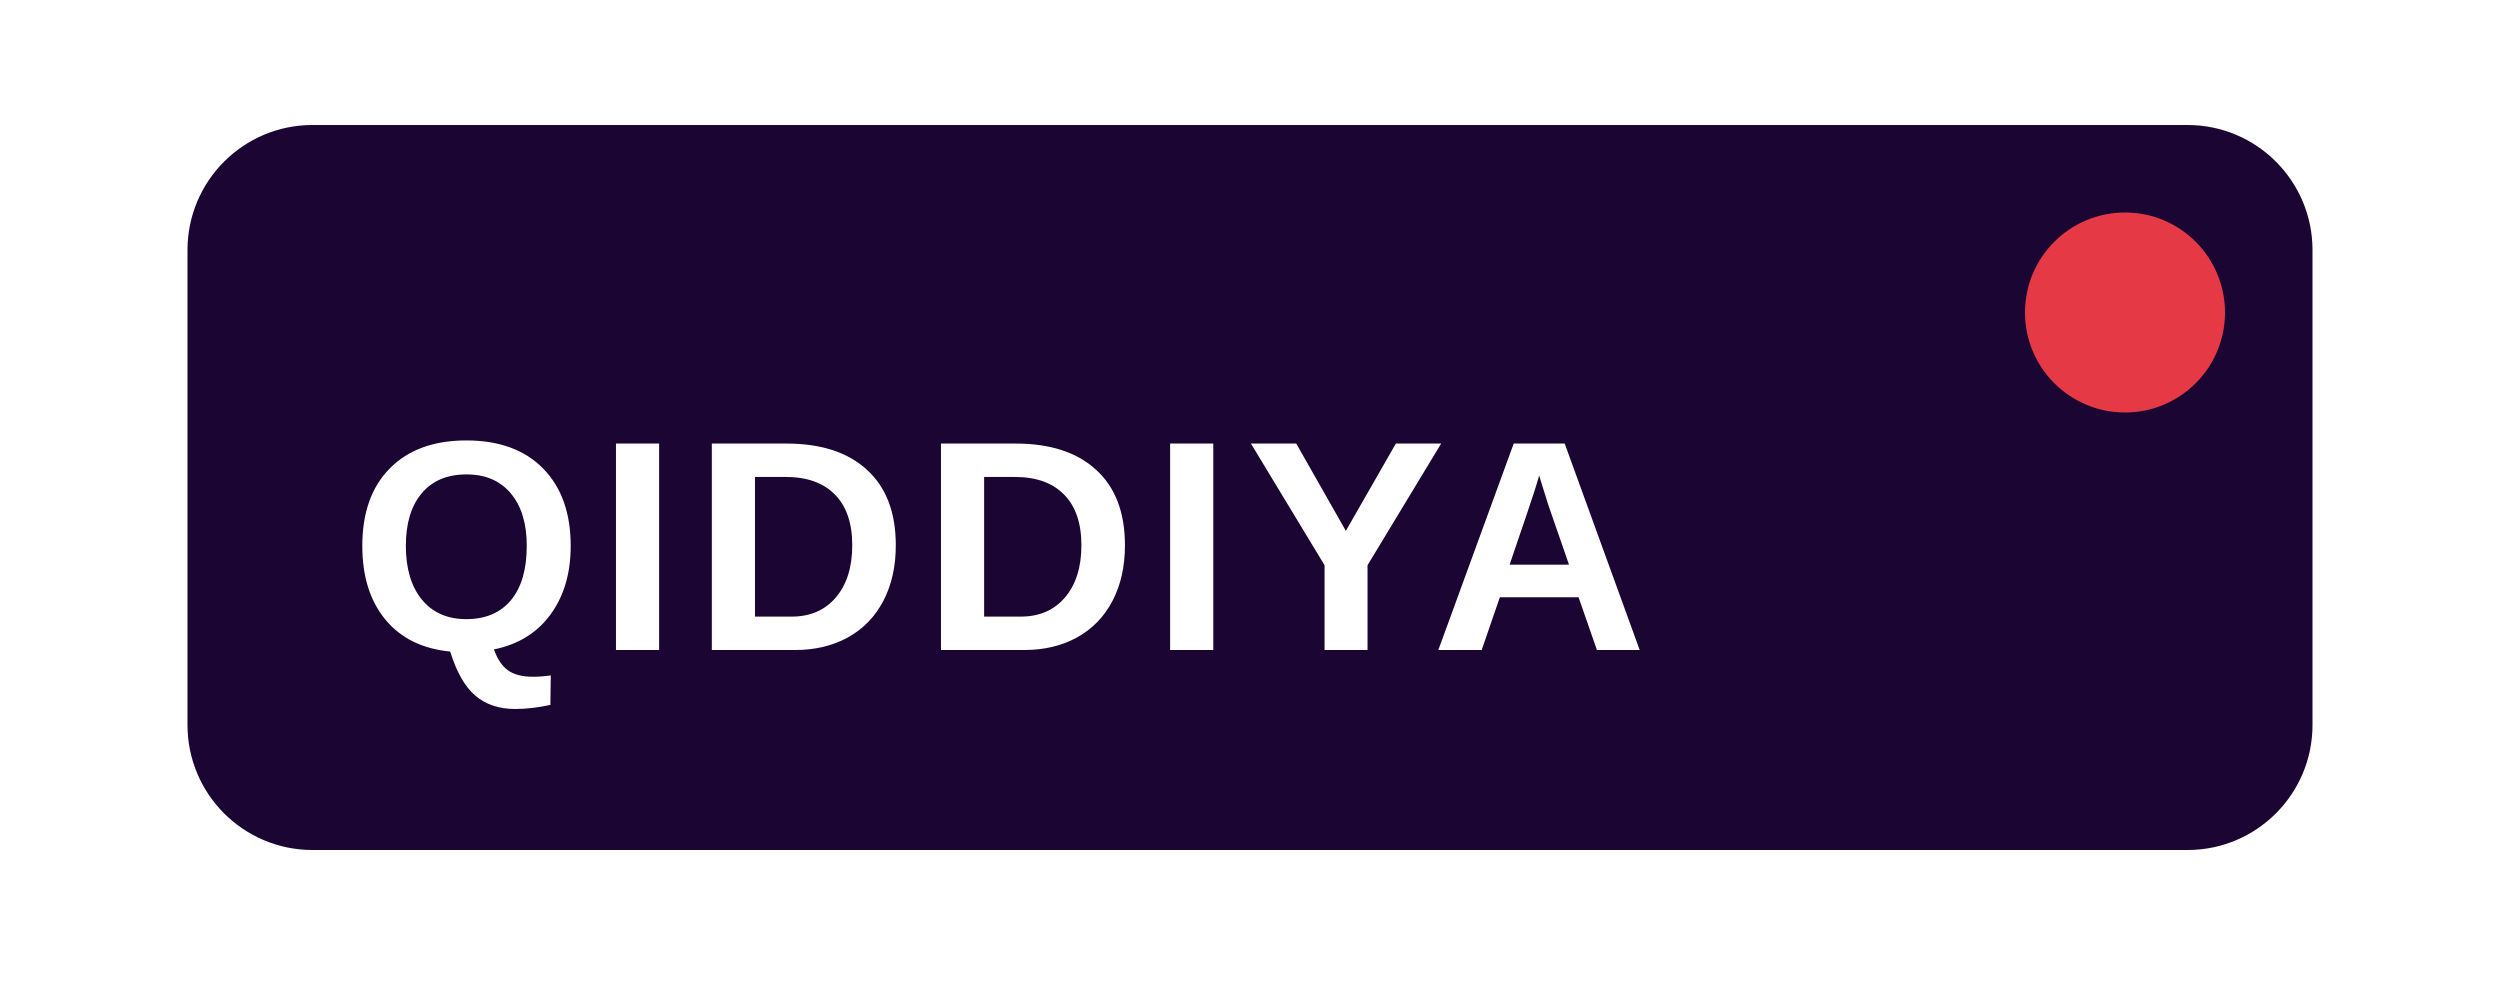
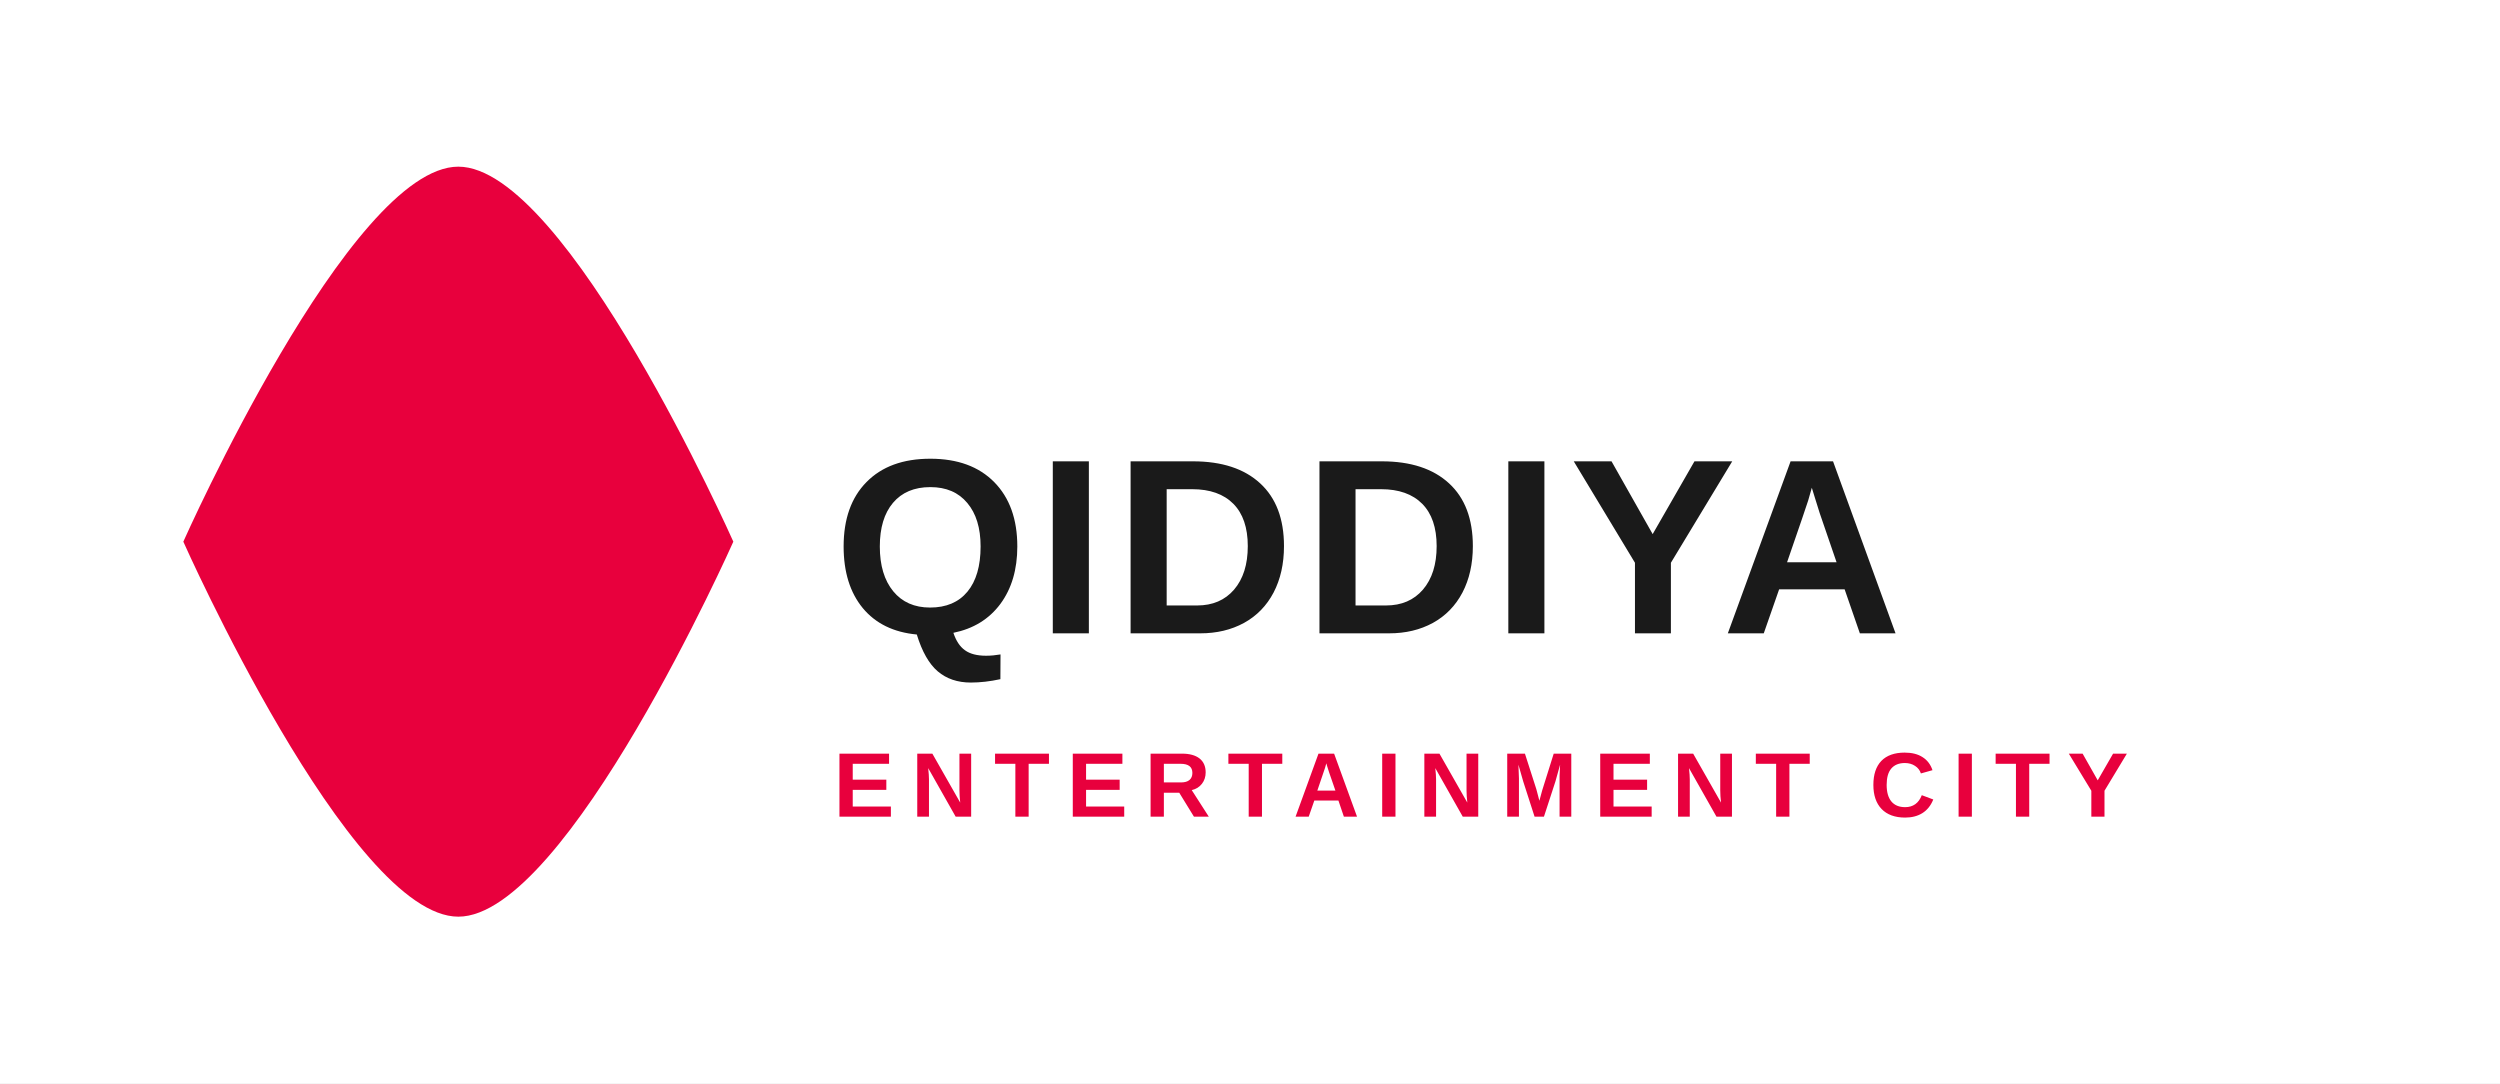
- <svg xmlns="http://www.w3.org/2000/svg" viewBox="0 0 200 80">
-   <rect width="200" height="80" fill="white" />
-   <rect x="15" y="10" width="170" height="58" rx="10" fill="#1A0533" />
-   <text x="28" y="52" font-family="Arial Black,Arial,sans-serif" font-size="24" font-weight="900" fill="white" letter-spacing="1">QIDDIYA</text>
-   <circle cx="170" cy="25" r="8" fill="#E63946" />
+ <svg xmlns="http://www.w3.org/2000/svg" viewBox="0 0 300 130" fill="none">
+   <rect width="300" height="130" fill="white" />
+   <path d="M22 65C22 65 42 20 55 20C68 20 88 65 88 65C88 65 68 110 55 110C42 110 22 65 22 65Z" fill="#E8003D" />
+   <text x="100" y="76" font-family="Arial,sans-serif" font-size="30" font-weight="900" fill="#1A1A1A" letter-spacing="1">QIDDIYA</text>
+   <text x="100" y="98" font-family="Arial,sans-serif" font-size="11" font-weight="600" fill="#E8003D" letter-spacing="2">ENTERTAINMENT CITY</text>
</svg>
